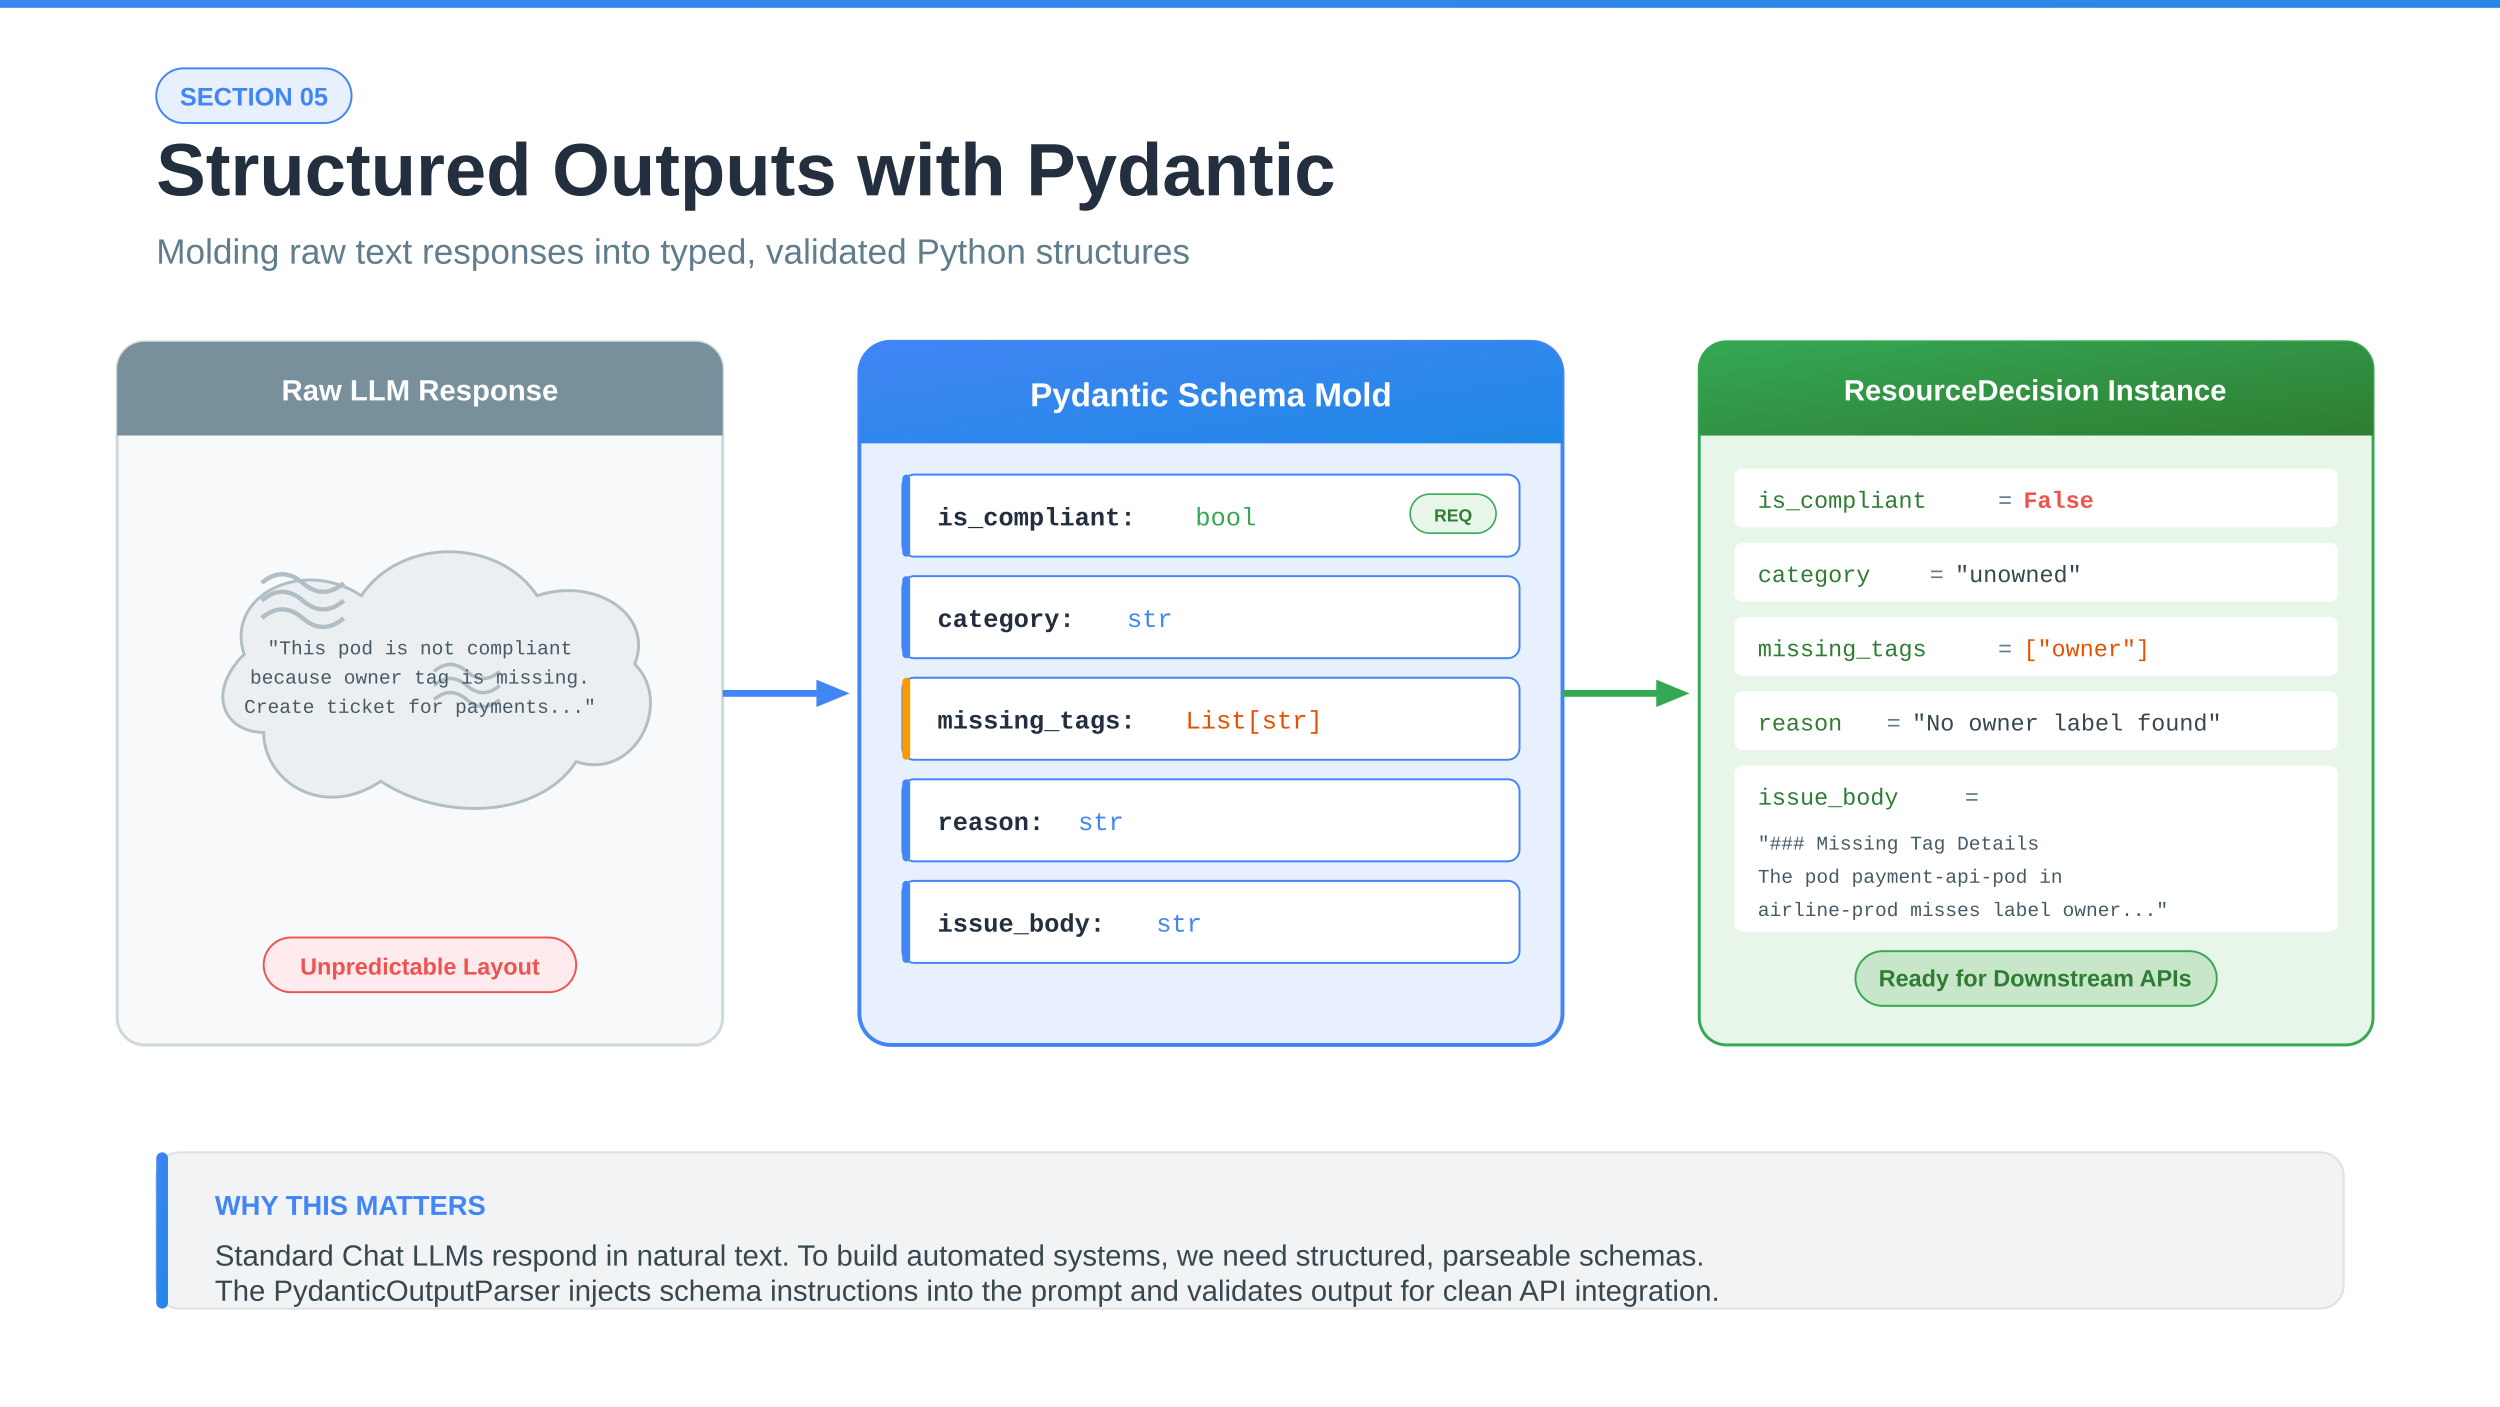
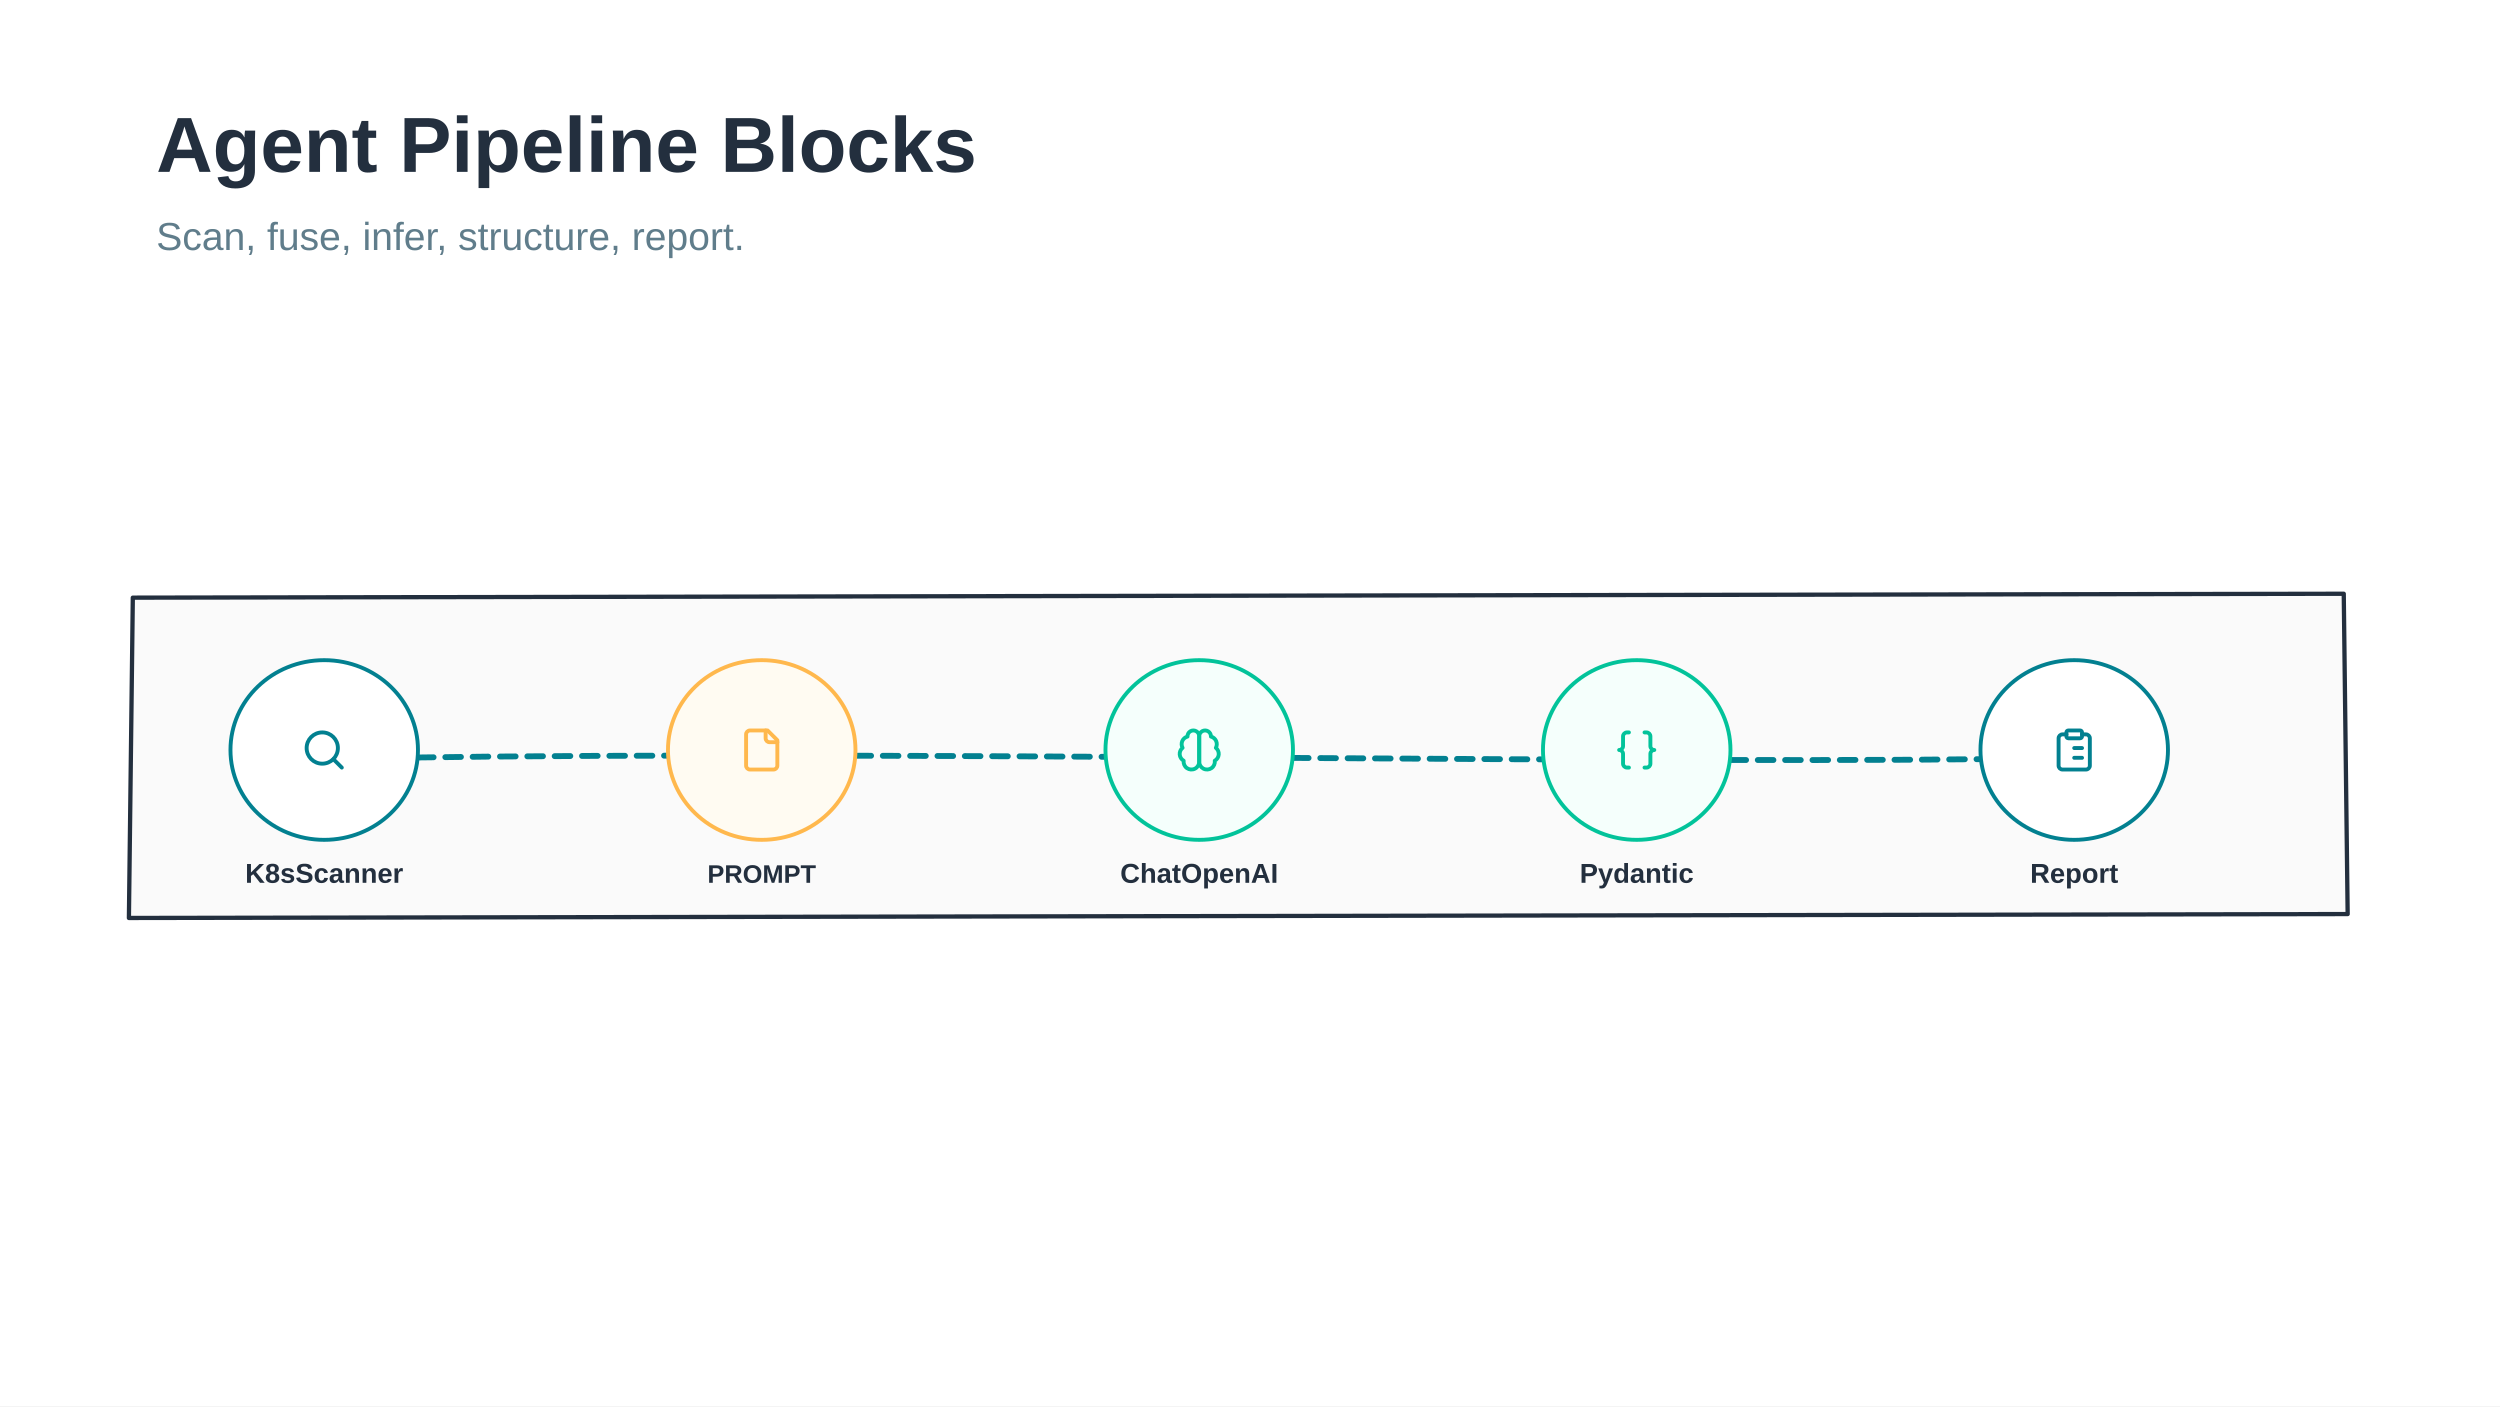
<svg xmlns="http://www.w3.org/2000/svg" viewBox="0 0 1280 720" width="100%" height="100%">
  <defs>
-     <linearGradient id="accent-blue" x1="0" y1="0" x2="1" y2="1">
-       <stop offset="0%" stop-color="#4285F4" />
-       <stop offset="100%" stop-color="#1E88E5" />
-     </linearGradient>
-     <linearGradient id="accent-green" x1="0" y1="0" x2="1" y2="1">
-       <stop offset="0%" stop-color="#34A853" />
-       <stop offset="100%" stop-color="#2E7D32" />
-     </linearGradient>
-     <g id="icon-wavy">
-       <path d="M -14 -6 Q -7 -12 0 -6 Q 7 0 14 -6" fill="none" stroke="#B0BEC5" stroke-width="1.5" />
-       <path d="M -14 0 Q -7 -6 0 0 Q 7 6 14 0" fill="none" stroke="#B0BEC5" stroke-width="1.5" />
-       <path d="M -14 6 Q -7 0 0 6 Q 7 12 14 6" fill="none" stroke="#B0BEC5" stroke-width="1.5" />
+     <g id="lucide-search">
+       <circle cx="11" cy="11" r="8" fill="none" stroke="#028090" stroke-width="2" />
+       <path d="m21 21-4.3-4.3" fill="none" stroke="#028090" stroke-width="2" stroke-linecap="round" stroke-linejoin="round" />
+     </g>
+     <g id="lucide-file-text">
+       <path d="M15 2H6a2 2 0 0 0-2 2v16a2 2 0 0 0 2 2h12a2 2 0 0 0 2-2V7Z" fill="none" stroke="#FFB84D" stroke-width="2" stroke-linecap="round" stroke-linejoin="round" />
+       <path d="M14 2v4a2 2 0 0 0 2 2h4" fill="none" stroke="#FFB84D" stroke-width="2" stroke-linecap="round" stroke-linejoin="round" />
+     </g>
+     <g id="lucide-brain">
+       <path d="M12 5a3 3 0 1 0-5.997.125 4 4 0 0 0-2.526 5.77 4 4 0 0 0 .556 6.588A4 4 0 1 0 12 18Z" fill="none" stroke="#02C39A" stroke-width="2" stroke-linecap="round" stroke-linejoin="round" />
+       <path d="M12 5a3 3 0 1 1 5.997.125 4 4 0 0 1 2.526 5.77 4 4 0 0 1-.556 6.588A4 4 0 1 1 12 18Z" fill="none" stroke="#02C39A" stroke-width="2" stroke-linecap="round" stroke-linejoin="round" />
+     </g>
+     <g id="lucide-braces">
+       <path d="M8 3H7a2 2 0 0 0-2 2v5a2 2 0 0 1-2 2 2 2 0 0 1 2 2v5a2 2 0 0 0 2 2h1" fill="none" stroke="#02C39A" stroke-width="2" stroke-linecap="round" stroke-linejoin="round" />
+       <path d="M16 3h1a2 2 0 0 1 2 2v5a2 2 0 0 0 2 2 2 2 0 0 0-2 2v5a2 2 0 0 1-2 2h-1" fill="none" stroke="#02C39A" stroke-width="2" stroke-linecap="round" stroke-linejoin="round" />
+     </g>
+     <g id="lucide-clipboard-list">
+       <rect width="8" height="4" x="8" y="2" rx="1" ry="1" fill="none" stroke="#028090" stroke-width="2" />
+       <path d="M16 4h2a2 2 0 0 1 2 2v14a2 2 0 0 1-2 2H6a2 2 0 0 1-2-2V6a2 2 0 0 1 2-2h2" fill="none" stroke="#028090" stroke-width="2" stroke-linecap="round" stroke-linejoin="round" />
+       <path d="M12 11h4" fill="none" stroke="#028090" stroke-width="2" stroke-linecap="round" stroke-linejoin="round" />
+       <path d="M12 16h4" fill="none" stroke="#028090" stroke-width="2" stroke-linecap="round" stroke-linejoin="round" />
    </g>
  </defs>
  <rect width="1280" height="720" fill="#FFFFFF" />
-   <rect x="0" y="0" width="1280" height="4" fill="url(#accent-blue)" />
-   <rect x="80" y="35" width="100" height="28" rx="14" fill="#E8F0FE" stroke="#4285F4" stroke-width="1" />
-   <text x="130" y="54" font-family="Arial, sans-serif" font-size="13" font-weight="bold" fill="#4285F4" text-anchor="middle">SECTION 05</text>
-   <text x="80" y="100" font-family="Arial, sans-serif" font-size="38" font-weight="bold" fill="#232F3E">Structured Outputs with Pydantic</text>
-   <text x="80" y="135" font-family="Arial, sans-serif" font-size="18" fill="#607D8B">Molding raw text responses into typed, validated Python structures</text>
-   <g transform="translate(60, 175)">
-     <rect width="310" height="360" rx="14" fill="#F8F9FA" stroke="#CFD8DC" stroke-width="1.5" />
-     <path d="M 0 14 A 14 14 0 0 1 14 0 L 296 0 A 14 14 0 0 1 310 14 L 310 48 L 0 48 Z" fill="#78909C" />
-     <text x="155" y="30" font-family="Arial, sans-serif" font-size="15" font-weight="bold" fill="#FFFFFF" text-anchor="middle">Raw LLM Response</text>
-     <g transform="translate(155, 170)">
-       <path d="M -80 30 C -100 30, -110 10, -90 -10 C -100 -40, -60 -60, -30 -40 C -10 -70, 40 -70, 60 -40 C 90 -50, 120 -30, 110 -5 C 130 15, 110 55, 80 45 C 60 75, 10 75, -20 55 C -50 75, -80 55, -80 30 Z" fill="#ECEFF1" stroke="#B0BEC5" stroke-width="1.5" />
-       <use href="#icon-wavy" x="-40" y="-25" transform="scale(1.5)" />
-       <use href="#icon-wavy" x="20" y="5" transform="scale(1.2)" />
-       <text x="0" y="-10" font-family="Courier New, monospace" font-size="10" fill="#455A64" text-anchor="middle">"This pod is not compliant</text>
-       <text x="0" y="5" font-family="Courier New, monospace" font-size="10" fill="#455A64" text-anchor="middle">because owner tag is missing.</text>
-       <text x="0" y="20" font-family="Courier New, monospace" font-size="10" fill="#455A64" text-anchor="middle">Create ticket for payments..."</text>
+   <g id="anim-titlebar">
+     <text x="80" y="88" font-family="Arial, sans-serif" font-size="40" font-weight="bold" fill="#232F3E">Agent Pipeline Blocks</text>
+     <text x="80" y="128" font-family="Arial, sans-serif" font-size="20" fill="#607D8B">Scan, fuse, infer, structure, report.</text>
+   </g>
+   <g id="anim-step-rail" transform="translate(60,300)">
+     <path d="M 8 6 L 1140 4 L 1142 168 L 6 170 Z" fill="#FAFAFA" stroke="#232F3E" stroke-width="2.2" stroke-linecap="round" stroke-linejoin="round" />
+     <path d="M 140 88 C 400 84 800 92 1004 88" fill="none" stroke="#028090" stroke-width="3" stroke-linecap="round" stroke-dasharray="8 6" />
+     <g id="anim-step-1" transform="translate(50,28)">
+       <ellipse cx="56" cy="56" rx="48" ry="46" fill="#FFFFFF" stroke="#028090" stroke-width="2" />
+       <use href="#lucide-search" x="44" y="44" width="24" height="24" />
+       <text x="56" y="124" font-family="Arial, sans-serif" font-size="14" font-weight="bold" fill="#232F3E" text-anchor="middle">K8sScanner</text>
    </g>
-     <rect x="75" y="305" width="160" height="28" rx="14" fill="#FFEBEE" stroke="#EF5350" stroke-width="1" />
-     <text x="155" y="324" font-family="Arial, sans-serif" font-size="12" fill="#EF5350" text-anchor="middle" font-weight="bold">Unpredictable Layout</text>
-   </g>
-   <path d="M 370 355 L 420 355" stroke="#4285F4" stroke-width="3.5" />
-   <polygon points="418,348 435,355 418,362" fill="#4285F4" />
-   <g transform="translate(440, 175)">
-     <rect width="360" height="360" rx="16" fill="#E8F0FE" stroke="#4285F4" stroke-width="2" />
-     <path d="M 0 16 A 16 16 0 0 1 16 0 L 344 0 A 16 16 0 0 1 360 16 L 360 52 L 0 52 Z" fill="url(#accent-blue)" />
-     <text x="180" y="33" font-family="Arial, sans-serif" font-size="17" font-weight="bold" fill="#FFFFFF" text-anchor="middle">Pydantic Schema Mold</text>
-     <g transform="translate(22, 68)">
-       <rect x="0" y="0" width="316" height="42" rx="6" fill="#FFFFFF" stroke="#4285F4" stroke-width="1" />
-       <rect x="0" y="0" width="4" height="42" rx="2" fill="#4285F4" />
-       <text x="18" y="26" font-family="Courier New, monospace" font-size="13" font-weight="bold" fill="#232F3E">is_compliant:</text>
-       <text x="150" y="26" font-family="Courier New, monospace" font-size="13" fill="#34A853">bool</text>
-       <rect x="260" y="10" width="44" height="20" rx="10" fill="#E8F5E9" stroke="#34A853" stroke-width="0.8" />
-       <text x="282" y="24" font-family="Arial, sans-serif" font-size="9" font-weight="bold" fill="#2E7D32" text-anchor="middle">REQ</text>
-       <rect x="0" y="52" width="316" height="42" rx="6" fill="#FFFFFF" stroke="#4285F4" stroke-width="1" />
-       <rect x="0" y="52" width="4" height="42" rx="2" fill="#4285F4" />
-       <text x="18" y="78" font-family="Courier New, monospace" font-size="13" font-weight="bold" fill="#232F3E">category:</text>
-       <text x="115" y="78" font-family="Courier New, monospace" font-size="13" fill="#4285F4">str</text>
-       <rect x="0" y="104" width="316" height="42" rx="6" fill="#FFFFFF" stroke="#4285F4" stroke-width="1" />
-       <rect x="0" y="104" width="4" height="42" rx="2" fill="#FF9900" />
-       <text x="18" y="130" font-family="Courier New, monospace" font-size="13" font-weight="bold" fill="#232F3E">missing_tags:</text>
-       <text x="145" y="130" font-family="Courier New, monospace" font-size="13" fill="#E65100">List[str]</text>
-       <rect x="0" y="156" width="316" height="42" rx="6" fill="#FFFFFF" stroke="#4285F4" stroke-width="1" />
-       <rect x="0" y="156" width="4" height="42" rx="2" fill="#4285F4" />
-       <text x="18" y="182" font-family="Courier New, monospace" font-size="13" font-weight="bold" fill="#232F3E">reason:</text>
-       <text x="90" y="182" font-family="Courier New, monospace" font-size="13" fill="#4285F4">str</text>
-       <rect x="0" y="208" width="316" height="42" rx="6" fill="#FFFFFF" stroke="#4285F4" stroke-width="1" />
-       <rect x="0" y="208" width="4" height="42" rx="2" fill="#4285F4" />
-       <text x="18" y="234" font-family="Courier New, monospace" font-size="13" font-weight="bold" fill="#232F3E">issue_body:</text>
-       <text x="130" y="234" font-family="Courier New, monospace" font-size="13" fill="#4285F4">str</text>
+     <g id="anim-step-2" transform="translate(274,28)">
+       <ellipse cx="56" cy="56" rx="48" ry="46" fill="#FFFBF2" stroke="#FFB84D" stroke-width="2" />
+       <use href="#lucide-file-text" x="44" y="44" width="24" height="24" />
+       <text x="56" y="124" font-family="Arial, sans-serif" font-size="13" font-weight="bold" fill="#232F3E" text-anchor="middle">PROMPT</text>
+     </g>
+     <g id="anim-step-3" transform="translate(498,28)">
+       <ellipse cx="56" cy="56" rx="48" ry="46" fill="#F5FFFC" stroke="#02C39A" stroke-width="2" />
+       <use href="#lucide-brain" x="44" y="44" width="24" height="24" />
+       <text x="56" y="124" font-family="Arial, sans-serif" font-size="14" font-weight="bold" fill="#232F3E" text-anchor="middle">ChatOpenAI</text>
+     </g>
+     <g id="anim-step-4" transform="translate(722,28)">
+       <ellipse cx="56" cy="56" rx="48" ry="46" fill="#F5FFFC" stroke="#02C39A" stroke-width="2" />
+       <use href="#lucide-braces" x="44" y="44" width="24" height="24" />
+       <text x="56" y="124" font-family="Arial, sans-serif" font-size="14" font-weight="bold" fill="#232F3E" text-anchor="middle">Pydantic</text>
+     </g>
+     <g id="anim-step-5" transform="translate(946,28)">
+       <ellipse cx="56" cy="56" rx="48" ry="46" fill="#FFFFFF" stroke="#028090" stroke-width="2" />
+       <use href="#lucide-clipboard-list" x="44" y="44" width="24" height="24" />
+       <text x="56" y="124" font-family="Arial, sans-serif" font-size="14" font-weight="bold" fill="#232F3E" text-anchor="middle">Report</text>
    </g>
  </g>
-   <path d="M 800 355 L 850 355" stroke="#34A853" stroke-width="3.5" />
-   <polygon points="848,348 865,355 848,362" fill="#34A853" />
-   <g transform="translate(870, 175)">
-     <rect width="345" height="360" rx="14" fill="#E8F5E9" stroke="#34A853" stroke-width="1.5" />
-     <path d="M 0 14 A 14 14 0 0 1 14 0 L 331 0 A 14 14 0 0 1 345 14 L 345 48 L 0 48 Z" fill="url(#accent-green)" />
-     <text x="172" y="30" font-family="Arial, sans-serif" font-size="15" font-weight="bold" fill="#FFFFFF" text-anchor="middle">ResourceDecision Instance</text>
-     <g transform="translate(18, 65)">
-       <rect x="0" y="0" width="309" height="30" rx="4" fill="#FFFFFF" />
-       <text x="12" y="20" font-family="Courier New, monospace" font-size="12" fill="#2E7D32">is_compliant</text>
-       <text x="135" y="20" font-family="Courier New, monospace" font-size="12" fill="#607D8B">=</text>
-       <text x="148" y="20" font-family="Courier New, monospace" font-size="12" font-weight="bold" fill="#EF5350">False</text>
-       <rect x="0" y="38" width="309" height="30" rx="4" fill="#FFFFFF" />
-       <text x="12" y="58" font-family="Courier New, monospace" font-size="12" fill="#2E7D32">category</text>
-       <text x="100" y="58" font-family="Courier New, monospace" font-size="12" fill="#607D8B">=</text>
-       <text x="113" y="58" font-family="Courier New, monospace" font-size="12" fill="#37474F">"unowned"</text>
-       <rect x="0" y="76" width="309" height="30" rx="4" fill="#FFFFFF" />
-       <text x="12" y="96" font-family="Courier New, monospace" font-size="12" fill="#2E7D32">missing_tags</text>
-       <text x="135" y="96" font-family="Courier New, monospace" font-size="12" fill="#607D8B">=</text>
-       <text x="148" y="96" font-family="Courier New, monospace" font-size="12" fill="#E65100">["owner"]</text>
-       <rect x="0" y="114" width="309" height="30" rx="4" fill="#FFFFFF" />
-       <text x="12" y="134" font-family="Courier New, monospace" font-size="12" fill="#2E7D32">reason</text>
-       <text x="78" y="134" font-family="Courier New, monospace" font-size="12" fill="#607D8B">=</text>
-       <text x="91" y="134" font-family="Courier New, monospace" font-size="12" fill="#37474F">"No owner label found"</text>
-       <rect x="0" y="152" width="309" height="85" rx="4" fill="#FFFFFF" />
-       <text x="12" y="172" font-family="Courier New, monospace" font-size="12" fill="#2E7D32">issue_body</text>
-       <text x="118" y="172" font-family="Courier New, monospace" font-size="12" fill="#607D8B">=</text>
-       <text x="12" y="195" font-family="Courier New, monospace" font-size="10" fill="#455A64">"### Missing Tag Details</text>
-       <text x="12" y="212" font-family="Courier New, monospace" font-size="10" fill="#455A64">The pod payment-api-pod in</text>
-       <text x="12" y="229" font-family="Courier New, monospace" font-size="10" fill="#455A64">airline-prod misses label owner..."</text>
-     </g>
-     <rect x="80" y="312" width="185" height="28" rx="14" fill="#C8E6C9" stroke="#34A853" stroke-width="1" />
-     <text x="172" y="330" font-family="Arial, sans-serif" font-size="12" font-weight="bold" fill="#2E7D32" text-anchor="middle">Ready for Downstream APIs</text>
-   </g>
-   <rect x="80" y="590" width="1120" height="80" rx="12" fill="#F1F3F4" stroke="#E0E0E0" stroke-width="1" />
-   <rect x="80" y="590" width="6" height="80" rx="3" fill="url(#accent-blue)" />
-   <text x="110" y="622" font-family="Arial, sans-serif" font-size="14" font-weight="bold" fill="#4285F4">WHY THIS MATTERS</text>
-   <text x="110" y="648" font-family="Arial, sans-serif" font-size="15" fill="#37474F">Standard Chat LLMs respond in natural text. To build automated systems, we need structured, parseable schemas.</text>
-   <text x="110" y="666" font-family="Arial, sans-serif" font-size="15" fill="#37474F">The PydanticOutputParser injects schema instructions into the prompt and validates output for clean API integration.</text>
</svg>
